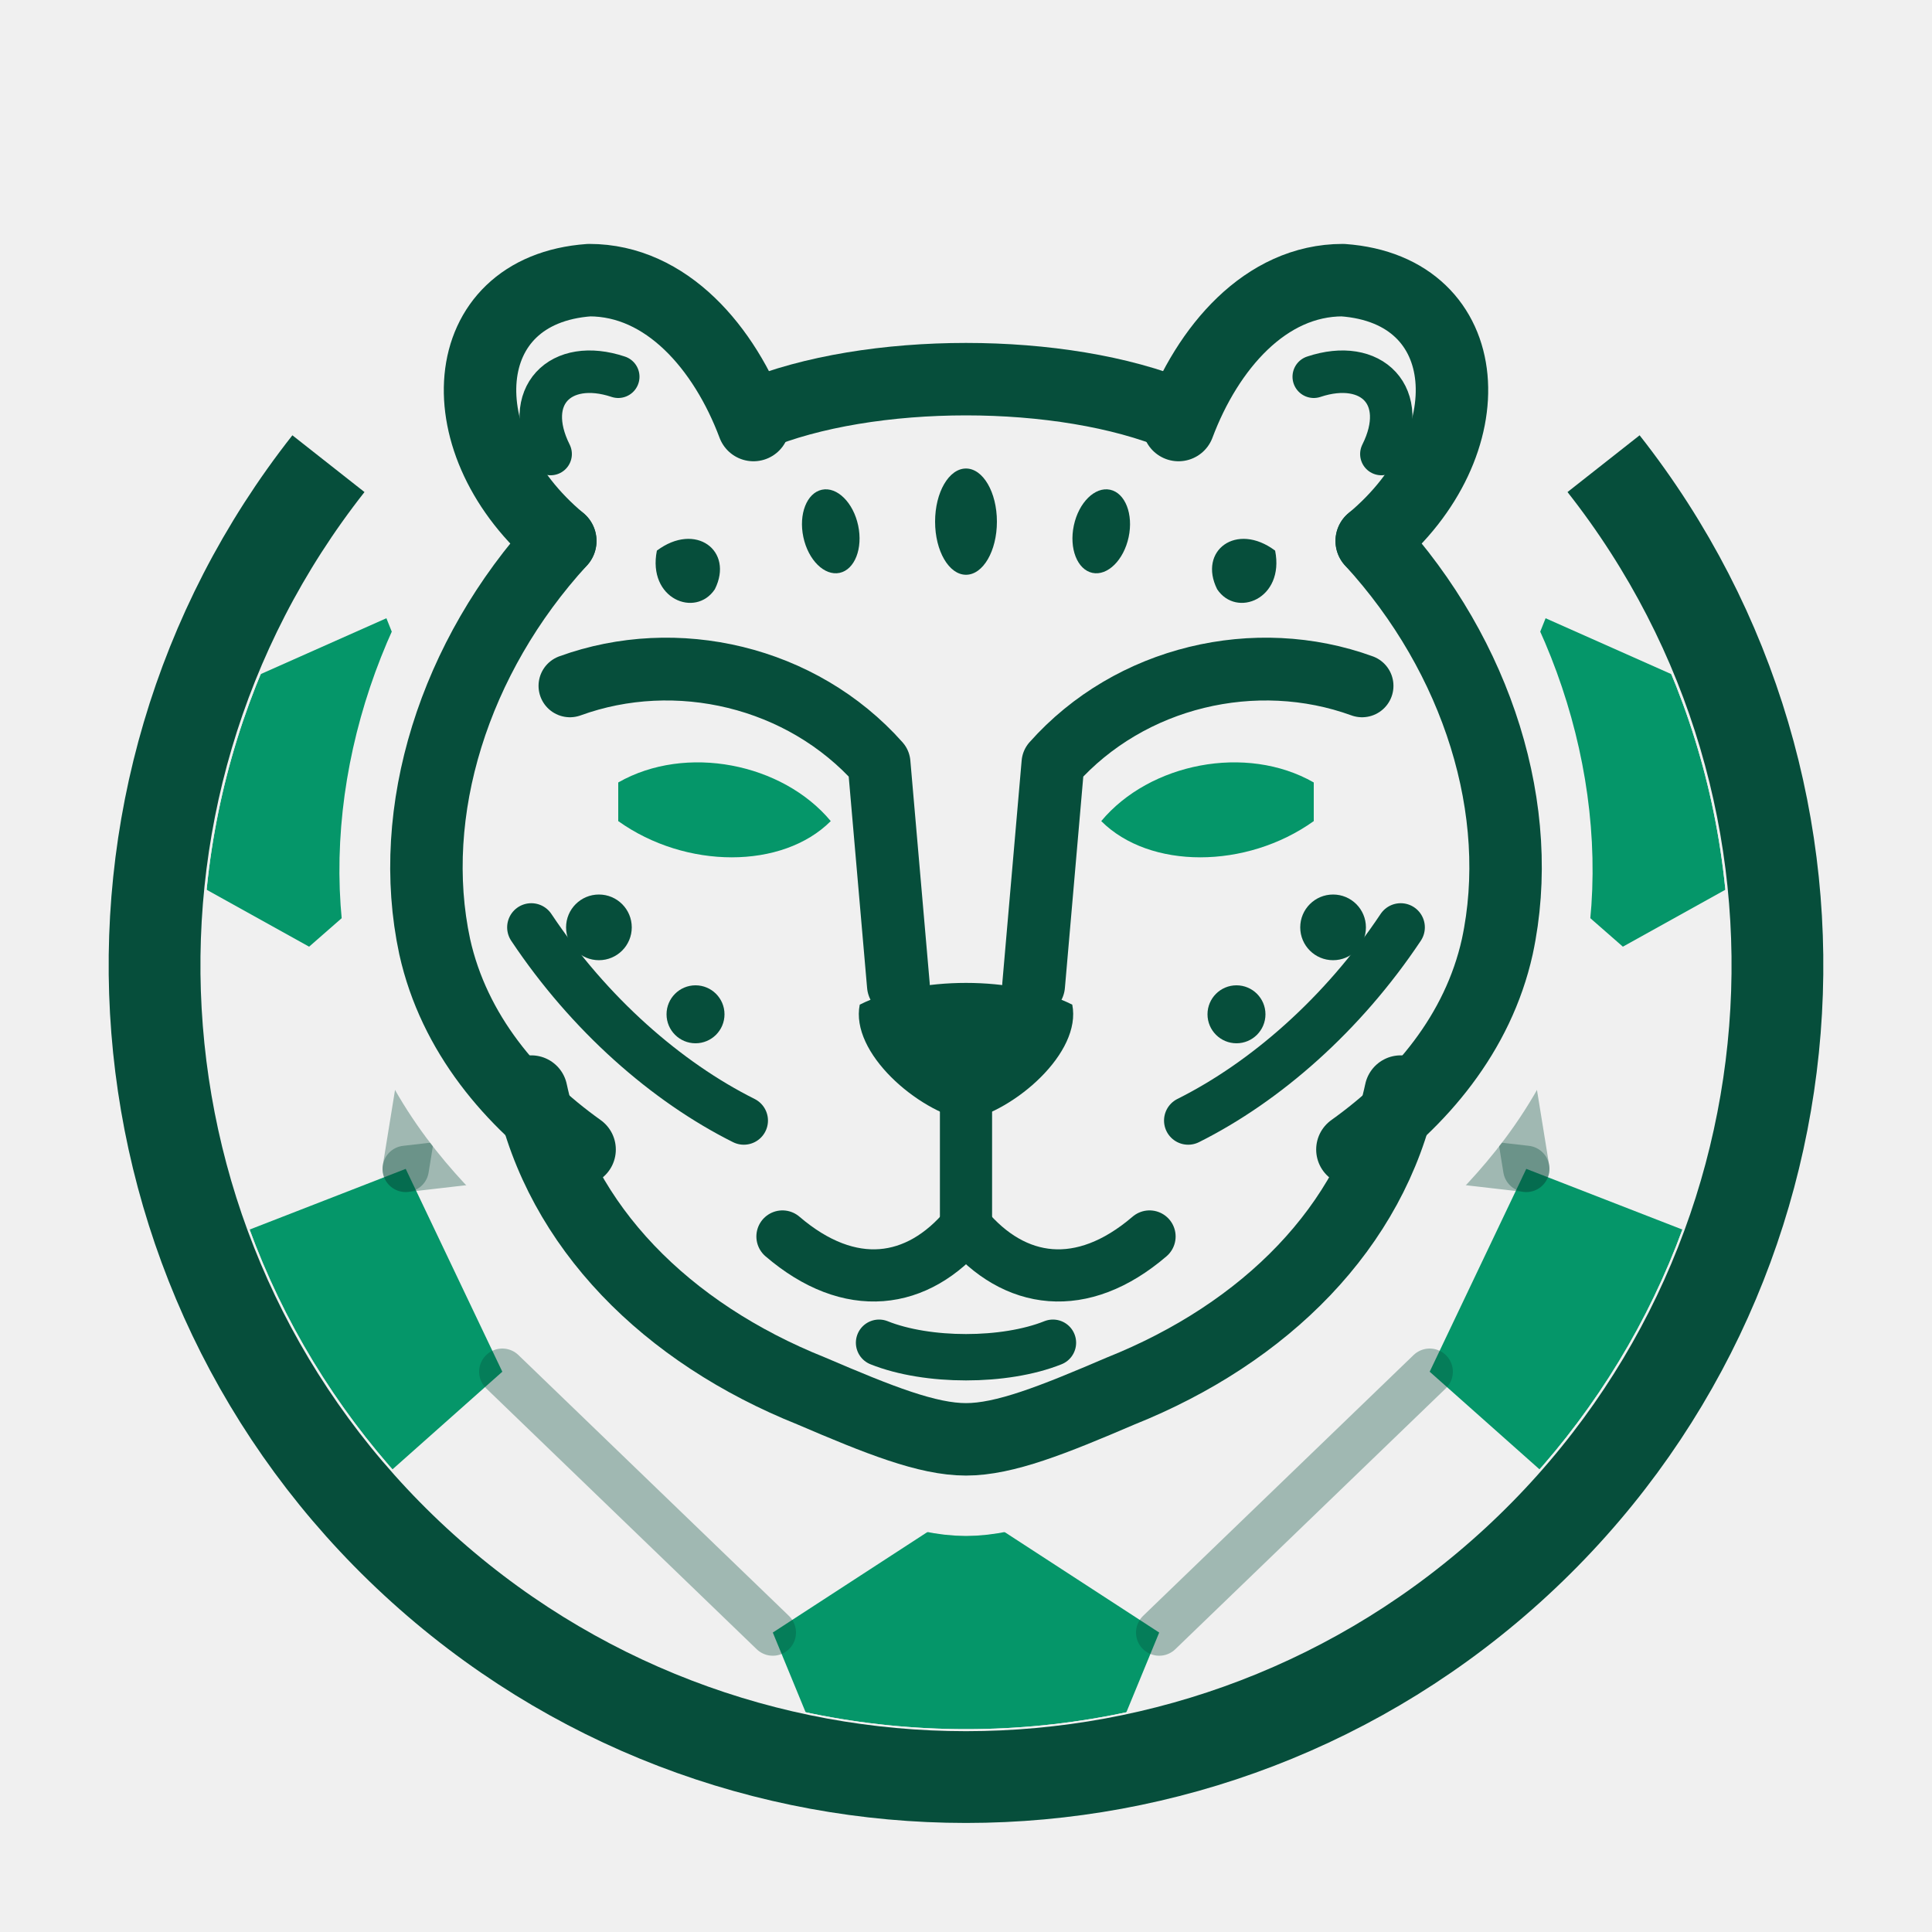
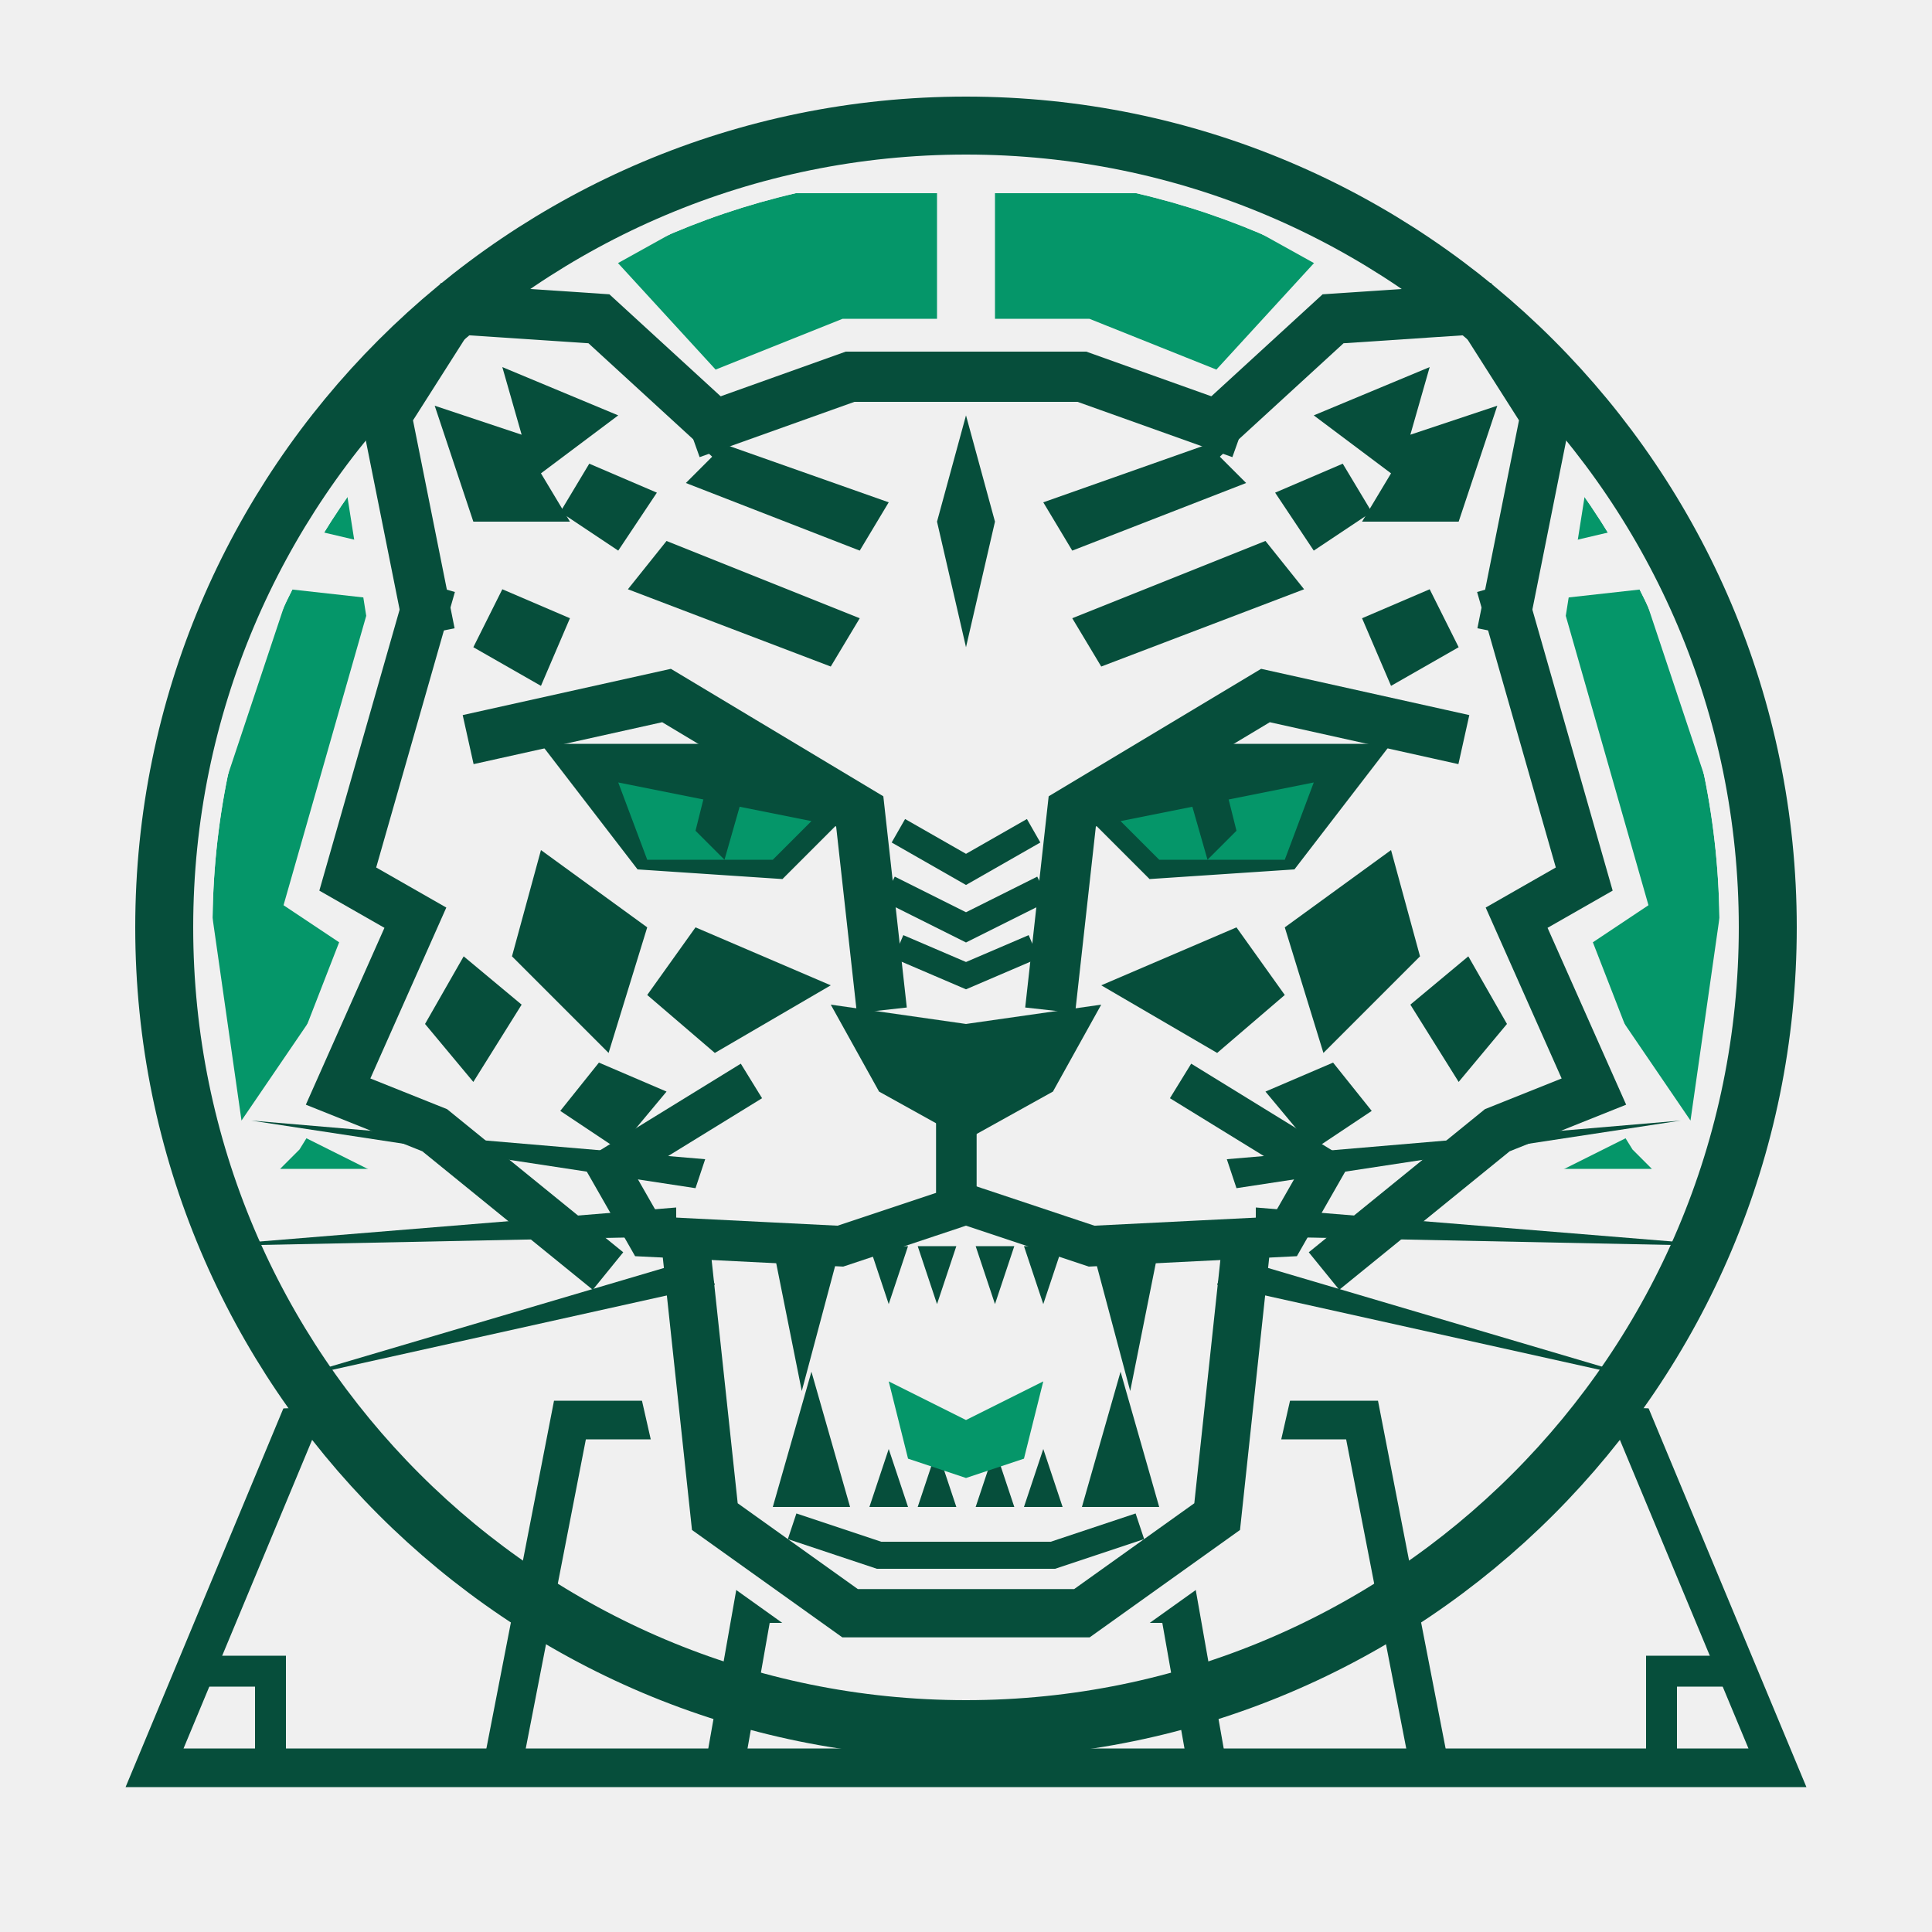
<svg xmlns="http://www.w3.org/2000/svg" width="200" height="200" viewBox="0 0 200 200" fill="none">
  <style>
    .crest-stroke { stroke: #064e3b; }
    .crest-fill { fill: #064e3b; }
    .crest-accent { fill: #059669; }
    @media (prefers-color-scheme: dark) {
      .crest-stroke { stroke: #ffffff; }
      .crest-fill { fill: #ffffff; }
      .crest-accent { fill: #00dc82; }
    }
  </style>
  <defs>
-     <clipPath id="flat-crest-ball-clip">
-       <circle cx="100" cy="100" r="79" />
+     <clipPath id="sharp-crest-ball-clip">
+       <circle cx="100" cy="96" r="78" />
    </clipPath>
-     <mask id="flat-crest-ball-mask">
+     <mask id="sharp-crest-head-mask">
      <rect x="0" y="0" width="200" height="200" fill="white" />
-       <path d="M78 43 C74 33 67 27 59 27 C46 28 45 43 54 55 C44 67 39 84 42 99 C44 109 50 116 54 120 C59 132 70 142 84 148 C91 151 96 153 100 153 C104 153 109 151 116 148 C130 142 141 132 146 120 C150 116 156 109 158 99 C161 84 156 67 146 55 C155 43 154 28 141 27 C133 27 126 33 122 43 C110 38 90 38 78 43 Z" fill="black" stroke="black" stroke-width="12" stroke-linejoin="round" />
+       <path d="M73 43 L62 31 L45 32 L39 45 L42 64 L34 92 L40 96 L33 114 L43 119 L55 130 L68 136 L73 158 L87 168 L113 168 L127 158 L132 136 L145 130 L157 119 L167 114 L160 96 L166 92 L158 64 L161 45 L155 32 L138 31 L127 43 L112 37 L88 37 Z" fill="black" stroke="black" stroke-width="8" stroke-linejoin="miter" />
+     </mask>
+     <mask id="sharp-crest-pitch-mask">
+       <rect x="0" y="0" width="200" height="200" fill="white" />
+       <path d="M73 43 L62 31 L45 32 L39 45 L42 64 L34 92 L40 96 L33 114 L43 119 L55 130 L68 136 L73 158 L87 168 L113 168 L127 158 L132 136 L145 130 L157 119 L167 114 L160 96 L166 92 L158 64 L161 45 L155 32 L138 31 L127 43 L112 37 L88 37 Z" fill="black" stroke="black" stroke-width="7" stroke-linejoin="miter" />
+       <polygon points="18,115 76,118 76,144 24,146" fill="black" />
+       <polygon points="182,115 124,118 124,144 176,146" fill="black" />
    </mask>
  </defs>
-   <g clip-path="url(#flat-crest-ball-clip)" mask="url(#flat-crest-ball-mask)">
-     <polygon class="crest-accent" points="100,156 120,169 113,186 87,186 80,169" />
-     <polygon class="crest-accent" points="24,128 42,121 52,142 34,158 16,146" />
-     <polygon class="crest-accent" points="176,128 184,146 166,158 148,142 158,121" />
-     <polygon class="crest-accent" points="22,72 40,64 48,84 32,98 14,88" />
-     <polygon class="crest-accent" points="178,72 186,88 168,98 152,84 160,64" />
-     <g class="crest-stroke" stroke-width="4.8" stroke-linecap="round" stroke-opacity="0.34">
-       <line x1="42" y1="121" x2="48" y2="84" />
-       <line x1="158" y1="121" x2="152" y2="84" />
-       <line x1="52" y1="142" x2="80" y2="169" />
-       <line x1="148" y1="142" x2="120" y2="169" />
-       <line x1="48" y1="84" x2="74" y2="72" />
-       <line x1="152" y1="84" x2="126" y2="72" />
-       <line x1="42" y1="121" x2="68" y2="118" />
-       <line x1="158" y1="121" x2="132" y2="118" />
-       <line x1="100" y1="156" x2="100" y2="138" />
-     </g>
+   <g mask="url(#sharp-crest-pitch-mask)" class="crest-stroke" stroke-width="4" stroke-linejoin="miter" stroke-linecap="butt">
+     <polygon points="41,123 159,123 184,183 16,183" fill="none" />
+     <polyline points="52,183 59,147 141,147 148,183" fill="none" />
+     <polyline points="75,183 78,166 122,166 125,183" fill="none" />
+     <polyline points="19,173 28,173 28,183" fill="none" stroke-width="3.2" />
+     <polyline points="181,173 172,173 172,183" fill="none" stroke-width="3.2" />
  </g>
-   <path class="crest-stroke" d="M 166 48 A 84 84 0 1 1 34 48" stroke-width="9.5" stroke-linecap="butt" />
-   <path class="crest-stroke" d="M58 56 C46 46 47 30 61 29 C69 29 75 36 78 44" stroke-width="7.5" stroke-linecap="round" stroke-linejoin="round" />
-   <path class="crest-stroke" d="M57 47 C54 41 58 37 64 39" stroke-width="4.4" stroke-linecap="round" />
-   <path class="crest-stroke" d="M142 56 C154 46 153 30 139 29 C131 29 125 36 122 44" stroke-width="7.5" stroke-linecap="round" stroke-linejoin="round" />
-   <path class="crest-stroke" d="M143 47 C146 41 142 37 136 39" stroke-width="4.4" stroke-linecap="round" />
-   <path class="crest-stroke" d="M78 43 C90 38 110 38 122 43" stroke-width="7.5" stroke-linecap="round" />
-   <path class="crest-stroke" d="M58 56 C47 68 42 84 45 98 C47 107 53 114 60 119" stroke-width="7.5" stroke-linecap="round" stroke-linejoin="round" />
-   <path class="crest-stroke" d="M142 56 C153 68 158 84 155 98 C153 107 147 114 140 119" stroke-width="7.5" stroke-linecap="round" stroke-linejoin="round" />
-   <path class="crest-stroke" d="M55 113 C58 127 69 138 84 144 C91 147 96 149 100 149 C104 149 109 147 116 144 C131 138 142 127 145 113" stroke-width="7.5" stroke-linecap="round" stroke-linejoin="round" />
-   <path class="crest-stroke" d="M55 96 C61 105 69 112 77 116" stroke-width="5" stroke-linecap="round" />
-   <path class="crest-stroke" d="M145 96 C139 105 131 112 123 116" stroke-width="5" stroke-linecap="round" />
-   <path class="crest-stroke" d="M59 71 C70 67 83 70 91 79 L93 102" stroke-width="6.5" stroke-linecap="round" stroke-linejoin="round" />
-   <path class="crest-stroke" d="M141 71 C130 67 117 70 109 79 L107 102" stroke-width="6.5" stroke-linecap="round" stroke-linejoin="round" />
-   <path class="crest-accent" d="M64 81 C71 77 81 79 86 85 C81 90 71 90 64 85 Z" />
-   <path class="crest-accent" d="M136 81 C129 77 119 79 114 85 C119 90 129 90 136 85 Z" />
-   <path class="crest-fill" d="M89 104 C95 101 105 101 111 104 C112 109 105 115 100 116 C95 115 88 109 89 104 Z" />
-   <path class="crest-stroke" d="M100 115 V127" stroke-width="5.4" stroke-linecap="round" />
-   <path class="crest-stroke" d="M81 128 C88 134 95 133 100 127 C105 133 112 134 119 128" stroke-width="5.4" stroke-linecap="round" stroke-linejoin="round" />
-   <path class="crest-stroke" d="M91 139 C96 141 104 141 109 139" stroke-width="4.8" stroke-linecap="round" />
-   <ellipse class="crest-fill" cx="100" cy="54" rx="3.2" ry="5.5" />
-   <ellipse class="crest-fill" cx="86" cy="55" rx="2.9" ry="4.4" transform="rotate(-12 86 55)" />
-   <ellipse class="crest-fill" cx="114" cy="55" rx="2.9" ry="4.4" transform="rotate(12 114 55)" />
-   <path class="crest-fill" d="M68 57 C72 54 76 57 74 61 C72 64 67 62 68 57 Z" />
-   <path class="crest-fill" d="M132 57 C128 54 124 57 126 61 C128 64 133 62 132 57 Z" />
-   <circle class="crest-fill" cx="62" cy="96" r="3.4" />
-   <circle class="crest-fill" cx="138" cy="96" r="3.4" />
-   <circle class="crest-fill" cx="72" cy="105" r="3" />
-   <circle class="crest-fill" cx="128" cy="105" r="3" />
+   <g clip-path="url(#sharp-crest-ball-clip)" mask="url(#sharp-crest-head-mask)">
+     <polygon class="crest-accent" points="97,20 97,36 75,41 59,30 77,20" />
+     <polygon class="crest-accent" points="103,20 103,36 125,41 141,30 123,20" />
+     <polygon class="crest-accent" points="53,33 70,44 50,59 33,55 40,40" />
+     <polygon class="crest-accent" points="147,33 130,44 150,59 167,55 160,40" />
+     <polygon class="crest-accent" points="30,61 48,63 40,94 25,116 21,88" />
+     <polygon class="crest-accent" points="170,61 152,63 160,94 175,116 179,88" />
+     <polygon class="crest-accent" points="31,119 44,98 56,121 29,121" />
+     <polygon class="crest-accent" points="169,119 156,98 144,121 171,121" />
+   </g>
+   <circle cx="100" cy="96" r="83" class="crest-stroke" stroke-width="6" />
+   <polyline points="44,63 40,43 47,32 62,33 74,44" class="crest-stroke" stroke-width="5.2" stroke-linejoin="miter" stroke-linecap="square" />
+   <polygon points="49,54 45,42 54,45 52,38 64,43 56,49 59,54" class="crest-fill" />
+   <polyline points="156,63 160,43 153,32 138,33 126,44" class="crest-stroke" stroke-width="5.2" stroke-linejoin="miter" stroke-linecap="square" />
+   <polygon points="151,54 155,42 146,45 148,38 136,43 144,49 141,54" class="crest-fill" />
+   <polyline points="74,44 88,39 112,39 126,44" class="crest-stroke" stroke-width="5.2" stroke-linejoin="miter" stroke-linecap="square" />
+   <polyline points="44,63 36,91 43,95 35,113 45,117 61,130" class="crest-stroke" stroke-width="5" stroke-linejoin="miter" stroke-linecap="square" />
+   <polyline points="156,63 164,91 157,95 165,113 155,117 139,130" class="crest-stroke" stroke-width="5" stroke-linejoin="miter" stroke-linecap="square" />
+   <polygon points="100,43 103,54 100,67 97,54" class="crest-fill" />
+   <polygon points="75,46 92,52 89,57 71,50" class="crest-fill" />
+   <polygon points="125,46 108,52 111,57 129,50" class="crest-fill" />
+   <polygon points="69,56 89,64 86,69 65,61" class="crest-fill" />
+   <polygon points="131,56 111,64 114,69 135,61" class="crest-fill" />
+   <polygon points="61,48 68,51 64,57 58,53" class="crest-fill" />
+   <polygon points="139,48 132,51 136,57 142,53" class="crest-fill" />
+   <polygon points="52,61 59,64 56,71 49,67" class="crest-fill" />
+   <polygon points="148,61 141,64 144,71 151,67" class="crest-fill" />
+   <polyline points="51,76 69,72 89,84 91,102" class="crest-stroke" stroke-width="5.2" stroke-linejoin="miter" stroke-linecap="square" />
+   <polyline points="149,76 131,72 111,84 109,102" class="crest-stroke" stroke-width="5.2" stroke-linejoin="miter" stroke-linecap="square" />
+   <polyline points="93,86 100,90 107,86" class="crest-stroke" stroke-width="2.8" stroke-linejoin="miter" />
+   <polyline points="92,92 100,96 108,92" class="crest-stroke" stroke-width="2.8" stroke-linejoin="miter" />
+   <polyline points="93,98 100,101 107,98" class="crest-stroke" stroke-width="2.6" stroke-linejoin="miter" />
+   <polygon points="56,77 73,77 87,85 81,91 66,90" class="crest-fill" />
+   <polygon points="64,81 84,85 80,89 67,89" class="crest-accent" />
+   <polygon points="73,82 77,82 75,89 72,86" class="crest-fill" />
+   <polygon points="144,77 127,77 113,85 119,91 134,90" class="crest-fill" />
+   <polygon points="136,81 116,85 120,89 133,89" class="crest-accent" />
+   <polygon points="127,82 123,82 125,89 128,86" class="crest-fill" />
+   <polygon points="56,88 67,96 63,109 53,99" class="crest-fill" />
+   <polygon points="144,88 133,96 137,109 147,99" class="crest-fill" />
+   <polygon points="48,99 54,104 49,112 44,106" class="crest-fill" />
+   <polygon points="152,99 146,104 151,112 156,106" class="crest-fill" />
+   <polygon points="72,96 86,102 74,109 67,103" class="crest-fill" />
+   <polygon points="128,96 114,102 126,109 133,103" class="crest-fill" />
+   <polygon points="62,110 69,113 64,119 58,115" class="crest-fill" />
+   <polygon points="138,110 131,113 136,119 142,115" class="crest-fill" />
+   <polygon points="86,104 100,106 114,104 109,113 100,118 91,113" class="crest-fill" />
+   <polyline points="99,118 99,125 87,129 67,128 63,121 76,113" class="crest-stroke" stroke-width="4.2" stroke-linejoin="miter" stroke-linecap="square" />
+   <polyline points="101,125 113,129 133,128 137,121 124,113" class="crest-stroke" stroke-width="4.2" stroke-linejoin="miter" stroke-linecap="square" />
+   <polygon points="73,120 26,116 72,123" class="crest-fill" />
+   <polygon points="70,125 21,129 70,128" class="crest-fill" />
+   <polygon points="73,130 29,143 74,133" class="crest-fill" />
+   <polygon points="127,120 174,116 128,123" class="crest-fill" />
+   <polygon points="130,125 179,129 130,128" class="crest-fill" />
+   <polygon points="127,130 171,143 126,133" class="crest-fill" />
+   <polygon points="80,129 87,129 83,144" class="crest-fill" />
+   <polygon points="120,129 113,129 117,144" class="crest-fill" />
+   <polygon points="90,129 94,129 92,135" class="crest-fill" />
+   <polygon points="95,129 99,129 97,135" class="crest-fill" />
+   <polygon points="101,129 105,129 103,135" class="crest-fill" />
+   <polygon points="106,129 110,129 108,135" class="crest-fill" />
+   <polygon points="80,156 88,156 84,142" class="crest-fill" />
+   <polygon points="120,156 112,156 116,142" class="crest-fill" />
+   <polygon points="90,156 94,156 92,150" class="crest-fill" />
+   <polygon points="95,156 99,156 97,150" class="crest-fill" />
+   <polygon points="101,156 105,156 103,150" class="crest-fill" />
+   <polygon points="106,156 110,156 108,150" class="crest-fill" />
+   <polygon points="92,143 100,147 108,143 106,151 100,153 94,151" class="crest-accent" />
+   <polyline points="71,129 74,157 88,167 112,167 126,157 129,129" class="crest-stroke" stroke-width="5" stroke-linejoin="miter" stroke-linecap="square" />
+   <polyline points="82,158 91,161 109,161 118,158" class="crest-stroke" stroke-width="2.8" stroke-linejoin="miter" />
</svg>
